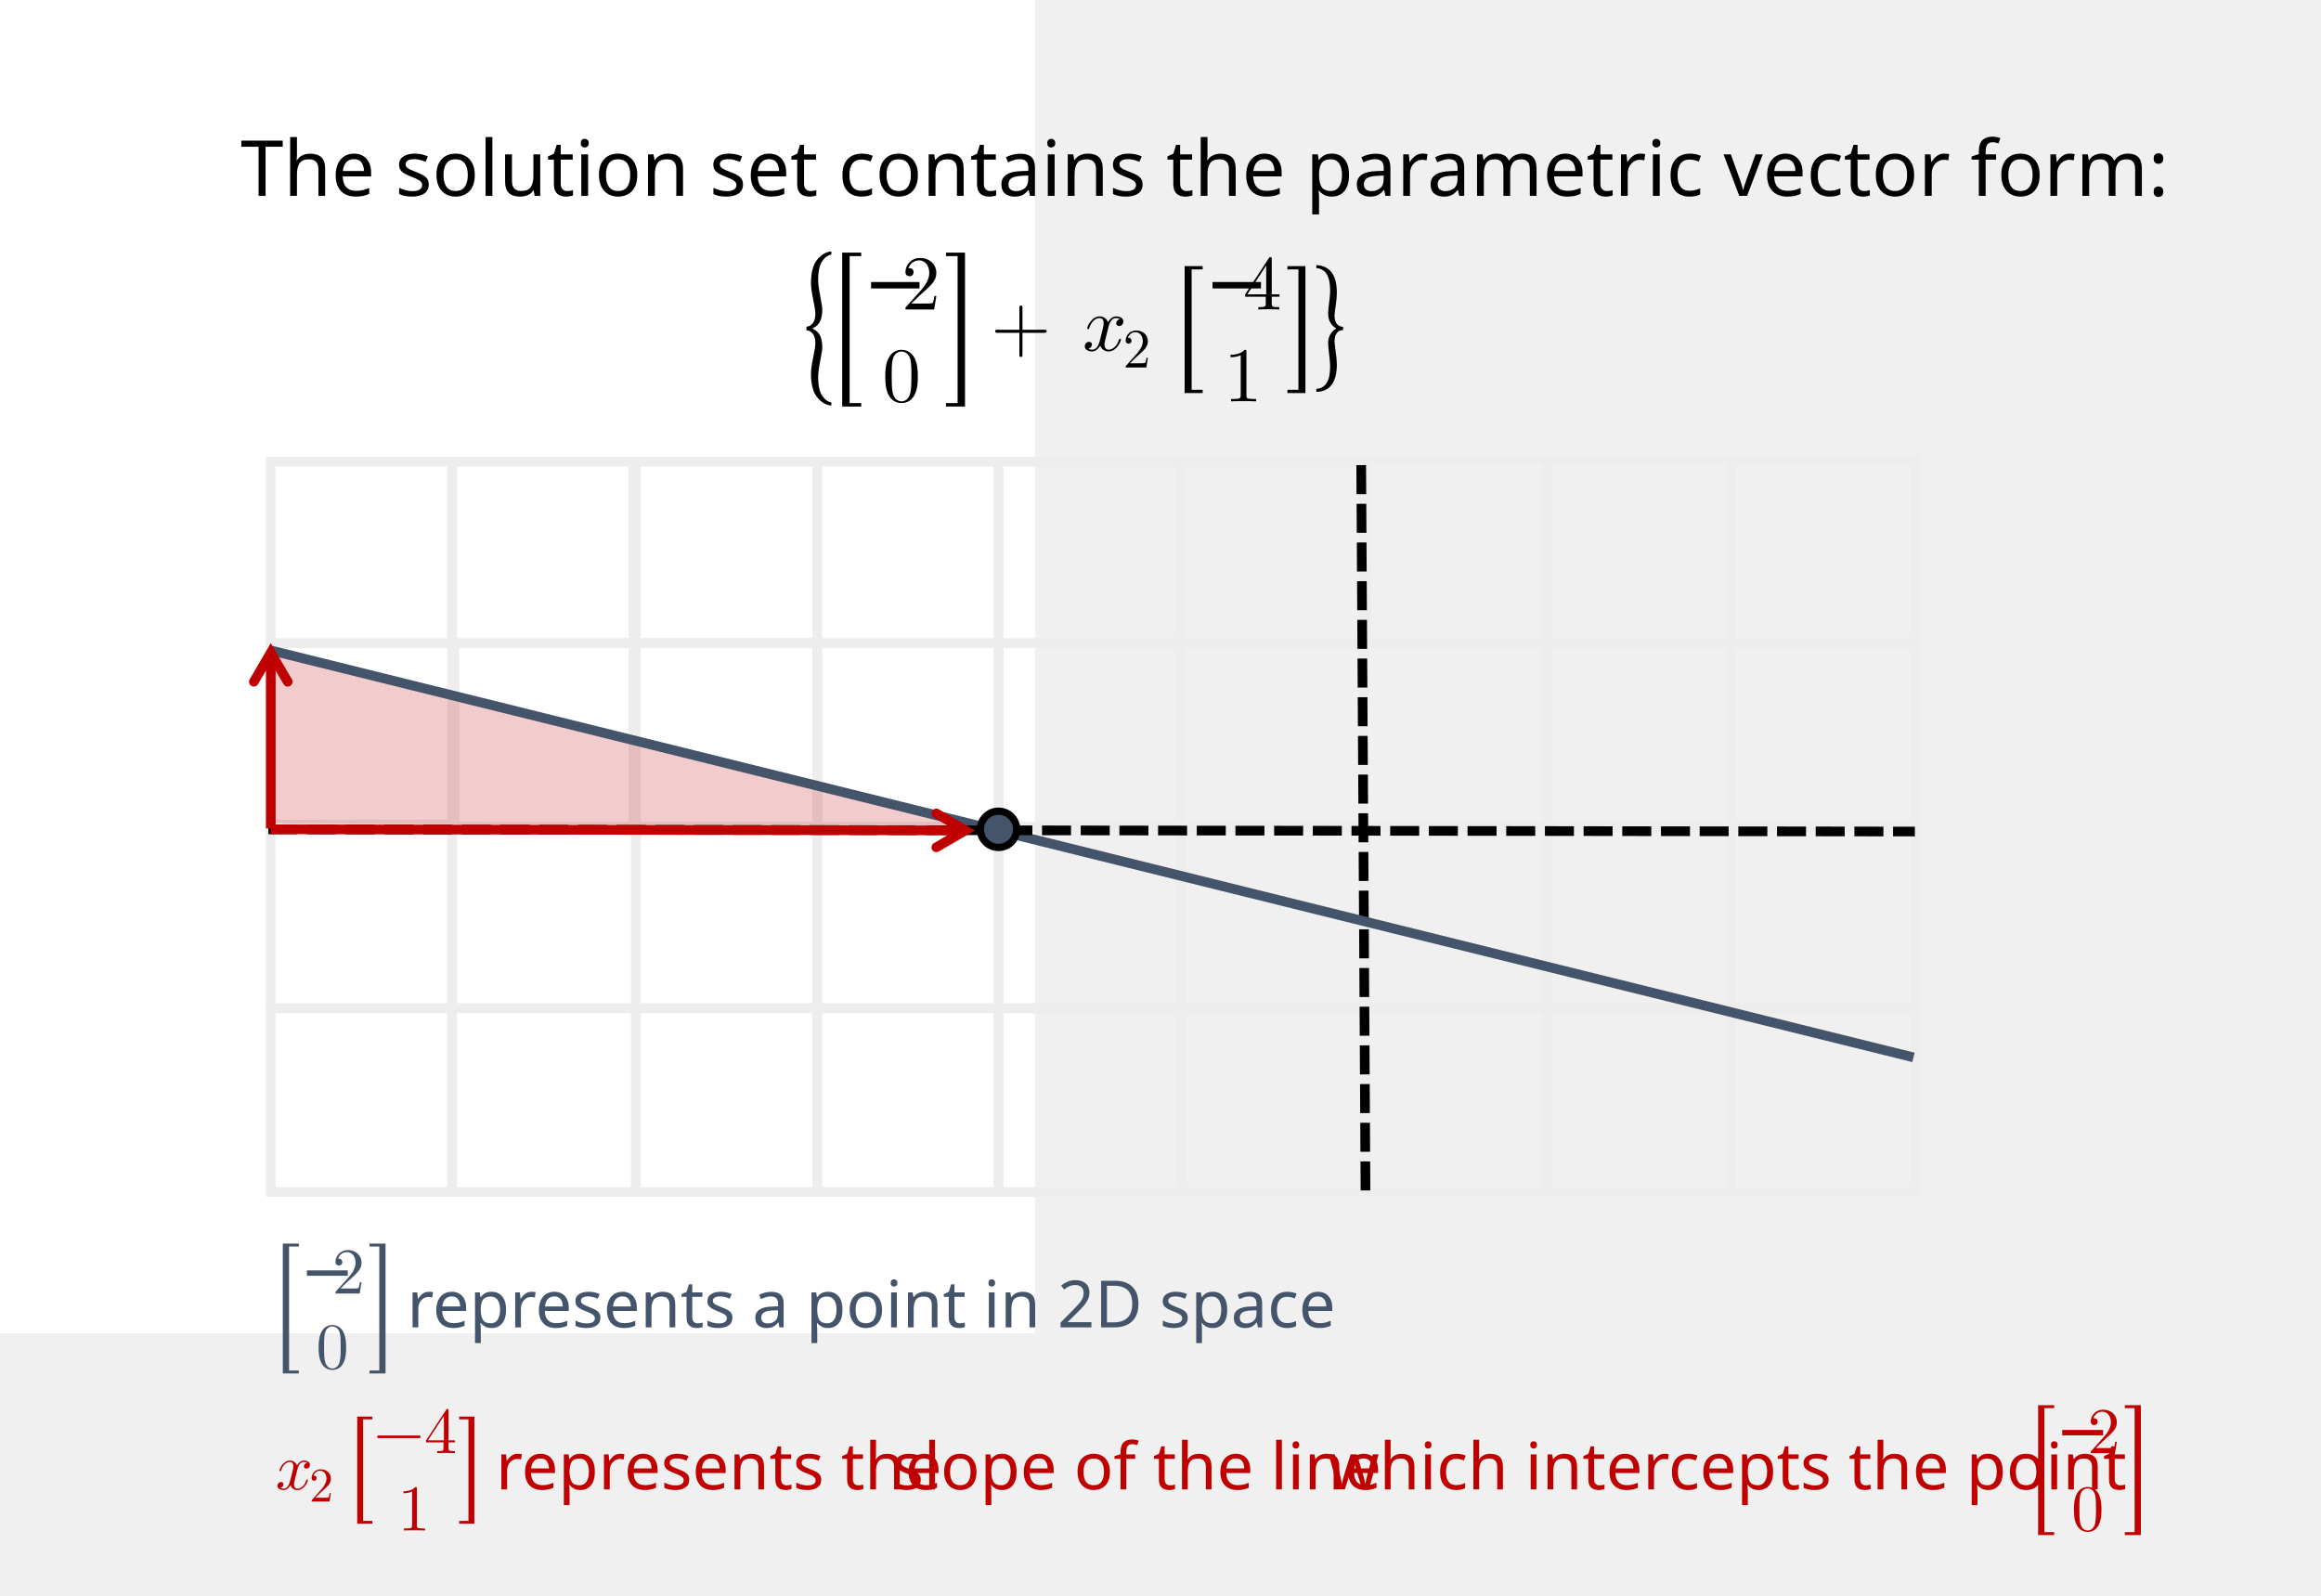
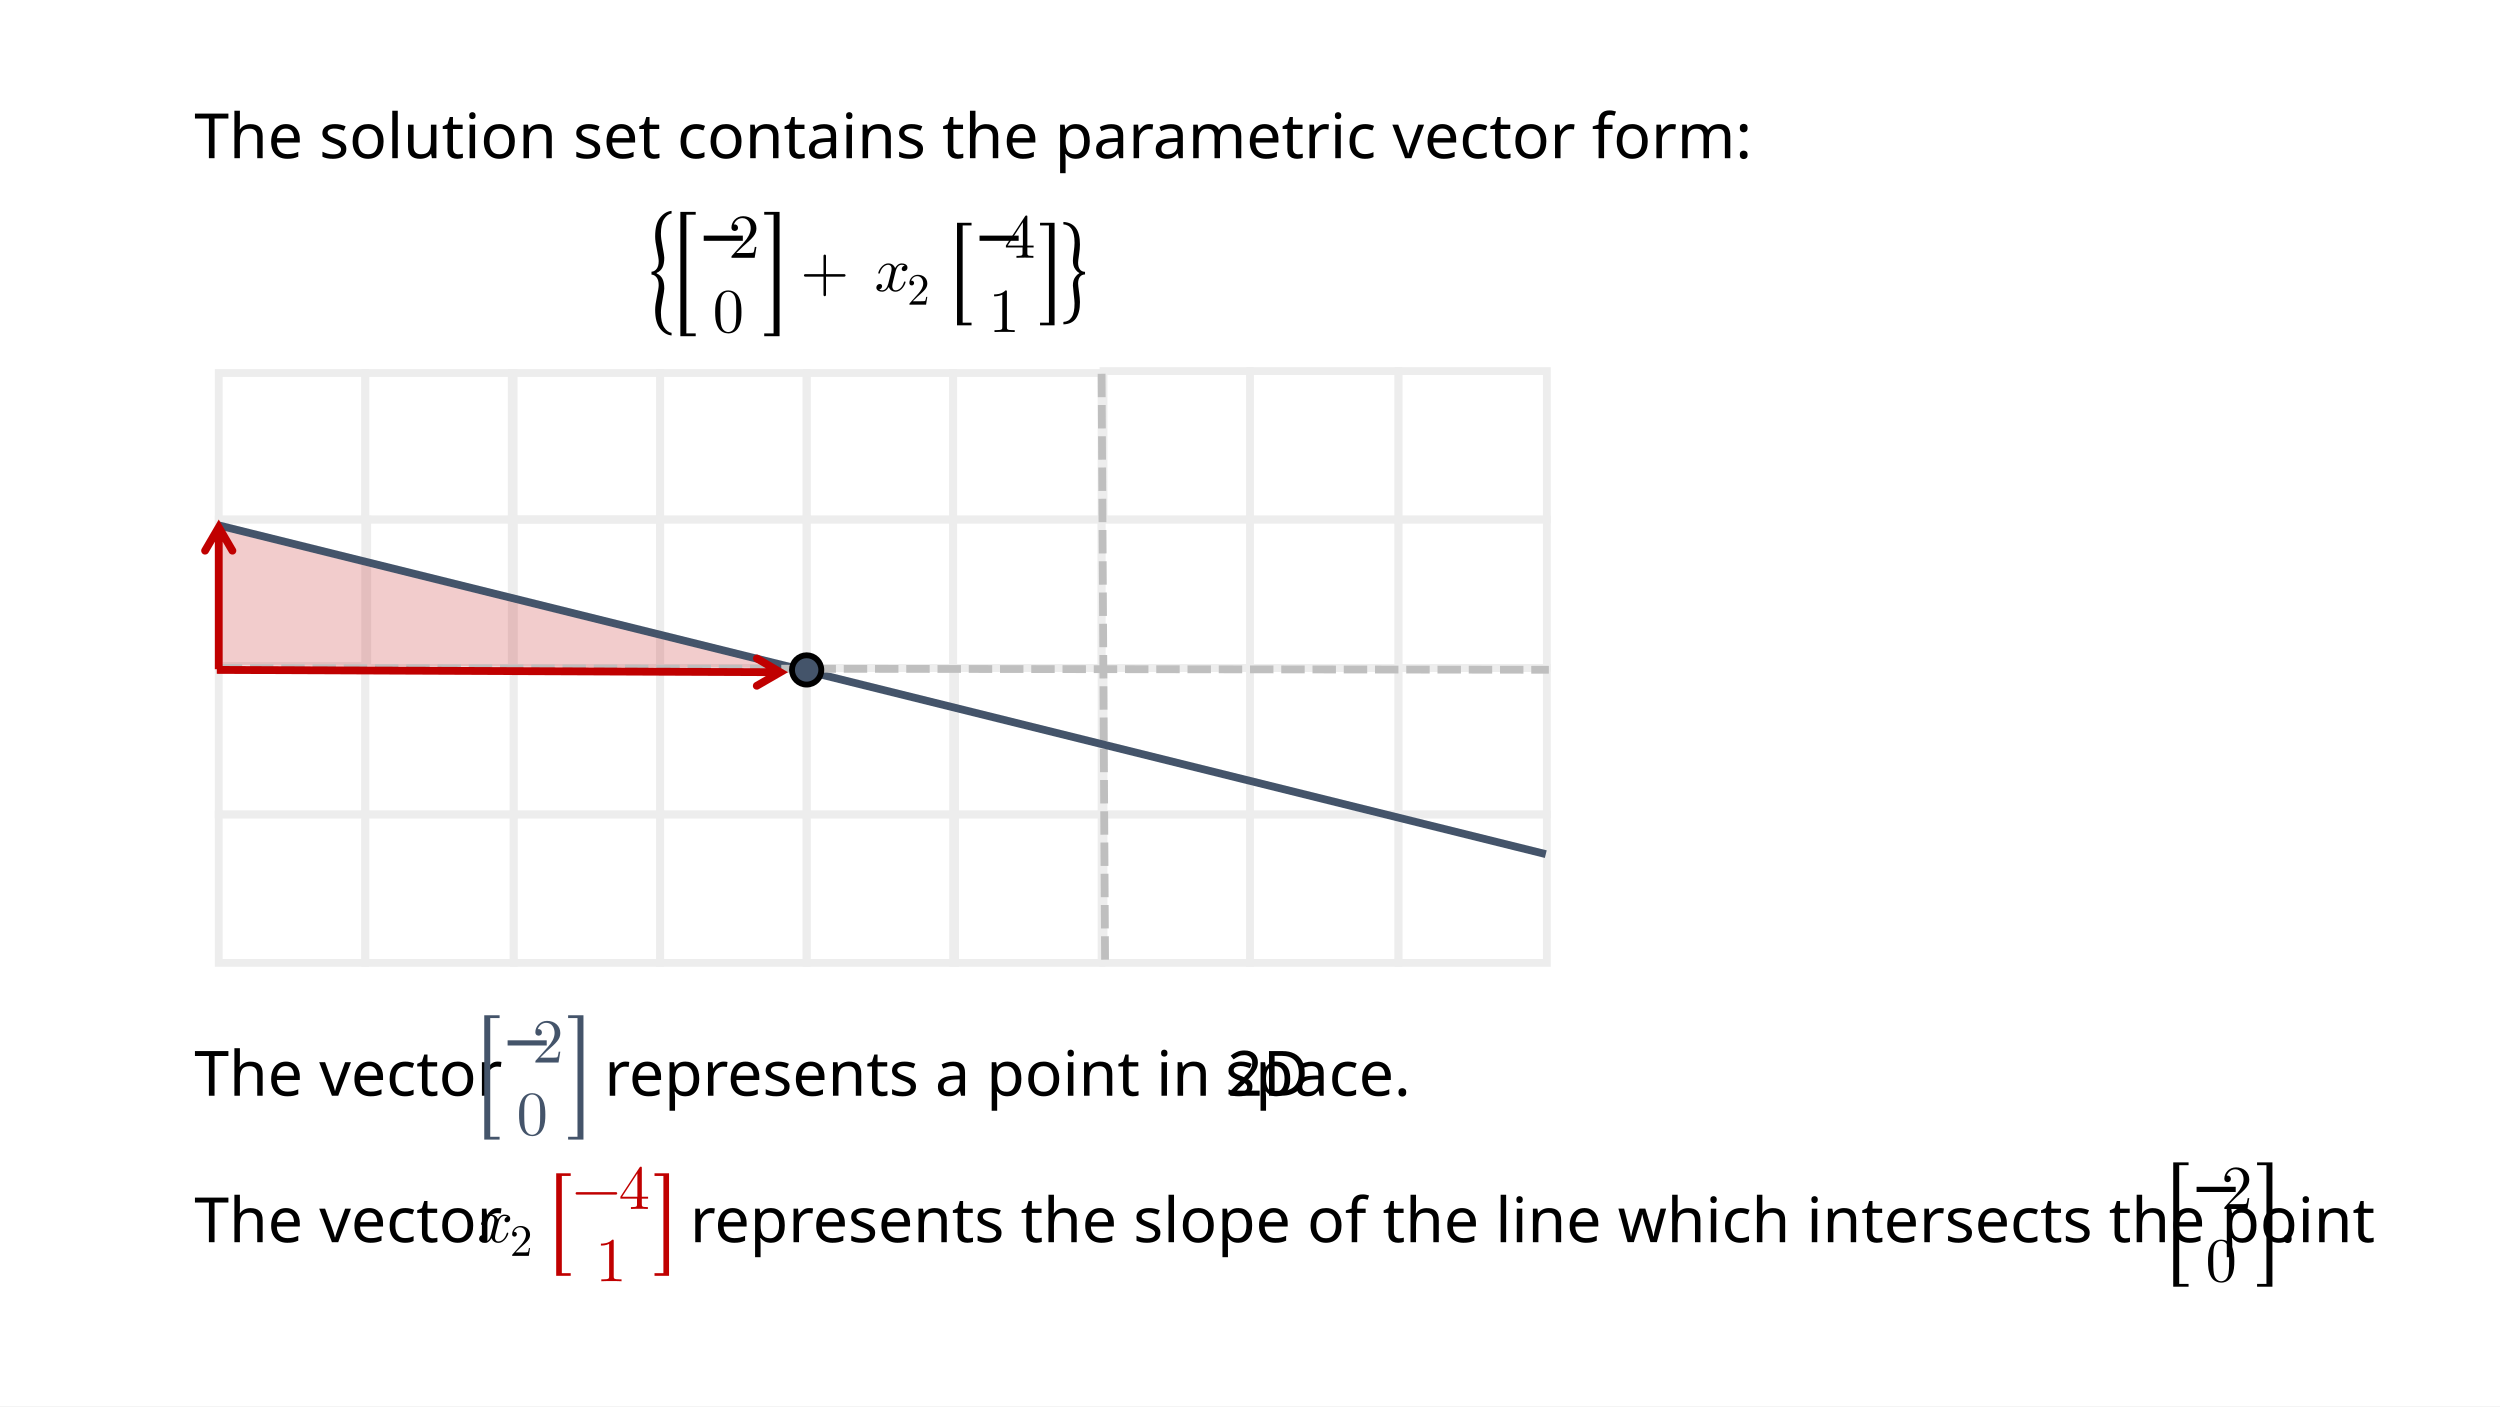
- <svg xmlns="http://www.w3.org/2000/svg" width="960" height="660" overflow="hidden" version="1.1" id="svg163">
-   <defs id="defs5">
+ <svg xmlns="http://www.w3.org/2000/svg" width="1280" height="720" overflow="hidden">
+   <defs>
    <clipPath id="clip0">
-       <rect x="0" y="0" width="1280" height="720" id="rect2" />
+       <rect x="0" y="0" width="1280" height="720" />
    </clipPath>
  </defs>
-   <g clip-path="url(#clip0)" id="g161">
-     <rect x="-851.949" y="-168.559" width="1280" height="720" fill="#ffffff" id="rect7" />
-     <text font-family="Calibri, Calibri_MSFontService, sans-serif" font-weight="400" font-size="32px" transform="translate(99.5018,81)" id="text9">The solution set contains the parametric vector form:</text>
-     <path d="M 336.204,135.719 V 136 c 1.406,0.615 2.409,1.557 3.008,2.828 0.599,1.271 0.898,2.922 0.898,4.953 0,0.688 -0.286,2.529 -0.859,5.523 -0.573,2.995 -0.859,5.221 -0.859,6.68 0,3.438 0.552,5.984 1.656,7.641 1.104,1.656 2.37,2.583 3.797,2.781 v 1.344 c -2.229,-0.208 -4.187,-1.365 -5.875,-3.469 -1.688,-2.104 -2.531,-5.338 -2.531,-9.703 -1e-5,-1.635 0.302,-3.878 0.906,-6.727 0.604,-2.849 0.906,-4.794 0.906,-5.836 0,-1.698 -0.346,-3.008 -1.039,-3.93 -0.693,-0.922 -1.576,-1.419 -2.648,-1.492 V 135.125 c 1.073,-0.073 1.956,-0.57 2.648,-1.492 0.693,-0.922 1.039,-2.232 1.039,-3.93 0,-1.042 -0.302,-2.987 -0.906,-5.836 -0.604,-2.849 -0.906,-5.091 -0.906,-6.727 -1e-5,-4.365 0.844,-7.599 2.531,-9.703 1.688,-2.104 3.646,-3.26 5.875,-3.469 v 1.344 c -1.427,0.198 -2.693,1.125 -3.797,2.781 -1.104,1.656 -1.656,4.203 -1.656,7.641 0,1.458 0.286,3.685 0.859,6.68 0.573,2.995 0.859,4.836 0.859,5.523 0,2.031 -0.299,3.682 -0.898,4.953 -0.599,1.271 -1.602,2.214 -3.008,2.828 z" id="path11" />
-     <path d="m 391.28,104.484 h 7.86 v 63.656 h -7.86 v -1.437 h 4.797 v -60.781 h -4.797 z m -42.934,0 h 7.86 v 1.438 h -4.797 v 60.781 h 4.797 v 1.437 h -7.86 z" fill-rule="evenodd" id="path13" />
-     <text font-family="Calibri, Calibri_MSFontService, sans-serif" font-weight="400" font-size="32px" id="text27" x="356.911" y="128">−<tspan font-family="'Cambria Math', 'Cambria Math_MSFontService', sans-serif" font-size="32px" x="372.911" y="128" id="tspan15">2</tspan>
-       <tspan font-family="'Cambria Math', 'Cambria Math_MSFontService', sans-serif" font-size="32px" x="364.911" y="166" id="tspan17">0</tspan>
-       <tspan font-family="'Cambria Math', 'Cambria Math_MSFontService', sans-serif" font-size="32px" x="409.818" y="145" id="tspan19">+</tspan>
-       <tspan font-family="'Cambria Math', 'Cambria Math_MSFontService', sans-serif" font-size="32px" x="437.204" y="145" id="tspan21" />
-       <tspan font-family="'Cambria Math', 'Cambria Math_MSFontService', sans-serif" font-size="32px" x="447.764" y="145" id="tspan23">𝑥</tspan>
-       <tspan font-family="'Cambria Math', 'Cambria Math_MSFontService', sans-serif" font-size="23px" x="464.451" y="152" id="tspan25">2</tspan>
+   <g clip-path="url(#clip0)">
+     <rect x="0" y="0" width="1280" height="720" fill="#FFFFFF" />
+     <text font-family="Calibri,Calibri_MSFontService,sans-serif" font-weight="400" font-size="32" transform="translate(99.5018 81)">The solution set contains the parametric vector form:</text>
+     <path d="M3.812-9.281 3.812-9C5.219-8.385 6.221-7.443 6.82-6.172 7.419-4.901 7.719-3.25 7.719-1.219 7.719-0.531 7.432 1.31 6.859 4.305 6.286 7.299 6 9.526 6 10.984 6 14.422 6.552 16.969 7.656 18.625 8.76 20.281 10.026 21.208 11.453 21.406L11.453 22.75C9.224 22.542 7.266 21.385 5.578 19.281 3.891 17.177 3.047 13.943 3.047 9.578 3.047 7.943 3.349 5.701 3.953 2.852 4.557 0.003 4.859-1.943 4.859-2.984 4.859-4.682 4.513-5.992 3.82-6.914 3.128-7.836 2.245-8.333 1.172-8.406L1.172-9.875C2.245-9.948 3.128-10.445 3.82-11.367 4.513-12.289 4.859-13.599 4.859-15.297 4.859-16.338 4.557-18.284 3.953-21.133 3.349-23.982 3.047-26.224 3.047-27.859 3.047-32.224 3.891-35.458 5.578-37.562 7.266-39.667 9.224-40.823 11.453-41.031L11.453-39.688C10.026-39.49 8.76-38.562 7.656-36.906 6.552-35.25 6-32.703 6-29.266 6-27.807 6.286-25.581 6.859-22.586 7.432-19.591 7.719-17.75 7.719-17.062 7.719-15.031 7.419-13.38 6.82-12.109 6.221-10.838 5.219-9.896 3.812-9.281Z" transform="translate(332.391 149)" />
+     <path d="M391.28 108.484 399.14 108.484 399.14 172.14 391.28 172.14 391.28 170.703 396.077 170.703 396.077 109.922 391.28 109.922ZM348.346 108.484 356.206 108.484 356.206 109.922 351.409 109.922 351.409 170.703 356.206 170.703 356.206 172.14 348.346 172.14Z" fill-rule="evenodd" />
+     <text font-family="Calibri,Calibri_MSFontService,sans-serif" font-weight="400" font-size="32" transform="translate(356.911 132)">−<tspan font-family="Cambria Math,Cambria Math_MSFontService,sans-serif" font-size="32" x="16" y="0">2</tspan>
+       <tspan font-family="Cambria Math,Cambria Math_MSFontService,sans-serif" font-size="32" x="8" y="38">0</tspan>
+       <tspan font-family="Cambria Math,Cambria Math_MSFontService,sans-serif" font-size="32" x="52.907" y="17">+</tspan>
+       <tspan font-family="Cambria Math,Cambria Math_MSFontService,sans-serif" font-size="32" x="80.293" y="17"> </tspan>
+       <tspan font-family="Cambria Math,Cambria Math_MSFontService,sans-serif" font-size="32" x="90.853" y="17">𝑥</tspan>
+       <tspan font-family="Cambria Math,Cambria Math_MSFontService,sans-serif" font-size="23" x="107.54" y="24">2</tspan>
    </text>
-     <path d="m 532.5,110.067 h 7.438 v 52.5 H 532.5 v -1.36 h 4.547 V 111.426 H 532.5 Z m -42.509,0 h 7.437 v 1.359 h -4.547 v 49.781 h 4.547 v 1.36 h -7.437 z" fill-rule="evenodd" id="path29" />
-     <text font-family="Calibri, Calibri_MSFontService, sans-serif" font-weight="400" font-size="32px" id="text35" x="498.131" y="128">−<tspan font-family="'Cambria Math', 'Cambria Math_MSFontService', sans-serif" font-size="32px" x="514.131" y="128" id="tspan31">4</tspan>
-       <tspan font-family="'Cambria Math', 'Cambria Math_MSFontService', sans-serif" font-size="32px" x="506.131" y="166" id="tspan33">1</tspan>
+     <path d="M532.5 114.067 539.938 114.067 539.938 166.567 532.5 166.567 532.5 165.207 537.047 165.207 537.047 115.426 532.5 115.426ZM489.991 114.067 497.428 114.067 497.428 115.426 492.881 115.426 492.881 165.207 497.428 165.207 497.428 166.567 489.991 166.567Z" fill-rule="evenodd" />
+     <text font-family="Calibri,Calibri_MSFontService,sans-serif" font-weight="400" font-size="32" transform="translate(498.131 132)">−<tspan font-family="Cambria Math,Cambria Math_MSFontService,sans-serif" font-size="32" x="16" y="0">4</tspan>
+       <tspan font-family="Cambria Math,Cambria Math_MSFontService,sans-serif" font-size="32" x="8" y="38">1</tspan>
    </text>
-     <path d="m 555.531,136.516 c -1.167,0.031 -2.05,0.461 -2.648,1.289 -0.599,0.828 -0.898,1.956 -0.898,3.383 0,0.573 0.159,1.995 0.477,4.266 0.318,2.271 0.477,4.005 0.477,5.203 0,3.635 -0.688,6.427 -2.062,8.375 -1.375,1.948 -3.516,2.964 -6.422,3.047 v -1.25 c 0.917,-0.062 1.724,-0.284 2.422,-0.664 0.698,-0.38 1.302,-0.956 1.812,-1.727 0.51,-0.75 0.885,-1.719 1.125,-2.906 0.24,-1.187 0.359,-2.615 0.359,-4.281 0,-0.74 -0.141,-2.305 -0.422,-4.695 -0.281,-2.391 -0.422,-3.846 -0.422,-4.367 0,-1.792 0.38,-3.208 1.141,-4.25 0.76,-1.042 1.458,-1.688 2.094,-1.938 v -0.312 c -0.635,-0.229 -1.333,-0.878 -2.094,-1.945 -0.76,-1.068 -1.141,-2.492 -1.141,-4.273 0,-0.792 0.141,-2.221 0.422,-4.289 0.281,-2.068 0.422,-3.68 0.422,-4.836 0,-1.656 -0.133,-3.07 -0.398,-4.242 -0.266,-1.172 -0.648,-2.133 -1.148,-2.883 -0.5,-0.75 -1.102,-1.31 -1.805,-1.68 -0.703,-0.37 -1.492,-0.586 -2.367,-0.648 v -1.25 c 2.75,0.135 4.852,1.13 6.305,2.984 1.453,1.854 2.18,4.724 2.18,8.609 0,1.396 -0.159,3.13 -0.477,5.203 -0.318,2.073 -0.477,3.422 -0.477,4.047 0,1.458 0.302,2.599 0.906,3.422 0.604,0.823 1.484,1.245 2.641,1.266 z" id="path37" />
-     <path d="m 152.834,514.341 h 6.631 v 53.71 h -6.631 v -1.213 h 4.047 v -51.284 h -4.047 z m -35.861,0 h 6.631 v 1.213 h -4.047 v 51.284 h 4.047 v 1.213 h -6.631 z" fill="#44546a" fill-rule="evenodd" id="path39" />
-     <text fill="#44546a" font-family="Calibri, Calibri_MSFontService, sans-serif" font-weight="400" font-size="27px" id="text51" x="124.074" y="535">−<tspan font-family="'Cambria Math', 'Cambria Math_MSFontService', sans-serif" font-size="27px" x="137.407" y="535" id="tspan41">2</tspan>
-       <tspan font-family="'Cambria Math', 'Cambria Math_MSFontService', sans-serif" font-size="27px" x="130.741" y="566" id="tspan43">0</tspan>
-       <tspan font-size="27px" x="168.347" y="549" id="tspan45">represents a point in 2D space</tspan>
-       <tspan fill="#c00000" font-family="'Cambria Math', 'Cambria Math_MSFontService', sans-serif" font-size="27px" x="113.967" y="616" id="tspan47">𝑥</tspan>
-       <tspan fill="#c00000" font-family="'Cambria Math', 'Cambria Math_MSFontService', sans-serif" font-size="20px" x="127.874" y="621" id="tspan49">2</tspan>
+     <path d="M12.047-8.484C10.88-8.453 9.997-8.023 9.398-7.195 8.799-6.367 8.5-5.24 8.5-3.812 8.5-3.24 8.659-1.818 8.977 0.453 9.294 2.724 9.453 4.458 9.453 5.656 9.453 9.292 8.766 12.083 7.391 14.031 6.016 15.979 3.875 16.995 0.969 17.078L0.969 15.828C1.885 15.766 2.693 15.544 3.391 15.164 4.089 14.784 4.693 14.208 5.203 13.438 5.714 12.688 6.089 11.719 6.328 10.531 6.568 9.344 6.688 7.917 6.688 6.25 6.688 5.51 6.547 3.945 6.266 1.555 5.984-0.836 5.844-2.292 5.844-2.812 5.844-4.604 6.224-6.021 6.984-7.062 7.745-8.104 8.443-8.75 9.078-9L9.078-9.312C8.443-9.542 7.745-10.19 6.984-11.258 6.224-12.325 5.844-13.75 5.844-15.531 5.844-16.323 5.984-17.753 6.266-19.82 6.547-21.888 6.688-23.5 6.688-24.656 6.688-26.312 6.555-27.727 6.289-28.898 6.023-30.07 5.641-31.031 5.141-31.781 4.641-32.531 4.039-33.091 3.336-33.461 2.633-33.831 1.844-34.047 0.969-34.109L0.969-35.359C3.719-35.224 5.82-34.229 7.273-32.375 8.727-30.521 9.453-27.651 9.453-23.766 9.453-22.37 9.294-20.635 8.977-18.562 8.659-16.49 8.5-15.141 8.5-14.516 8.5-13.057 8.802-11.917 9.406-11.094 10.01-10.271 10.891-9.849 12.047-9.828Z" transform="translate(543.484 149)" />
+     <text font-family="Calibri,Calibri_MSFontService,sans-serif" font-weight="400" font-size="32" transform="translate(99.5018 561)">The vector</text>
+     <path d="M290.872 519.814 298.731 519.814 298.731 583.47 290.872 583.47 290.872 582.033 295.669 582.033 295.669 521.252 290.872 521.252ZM247.938 519.814 255.797 519.814 255.797 521.252 251 521.252 251 582.033 255.797 582.033 255.797 583.47 247.938 583.47Z" fill="#44546A" fill-rule="evenodd" />
+     <text fill="#44546A" font-family="Calibri,Calibri_MSFontService,sans-serif" font-weight="400" font-size="32" transform="translate(256.502 544)">−<tspan font-family="Cambria Math,Cambria Math_MSFontService,sans-serif" font-size="32" x="16" y="0">2</tspan>
+       <tspan font-family="Cambria Math,Cambria Math_MSFontService,sans-serif" font-size="32" x="8" y="37">0</tspan>
+       <tspan fill="#000000" font-size="32" x="52.96" y="17">represents a point in 2D </tspan>
+       <tspan fill="#000000" font-size="32" x="370.853" y="17">space.</tspan>
+       <tspan fill="#000000" font-size="32" x="-157" y="92">The vector </tspan>
+       <tspan fill="#000000" font-family="Cambria Math,Cambria Math_MSFontService,sans-serif" font-size="32" x="-12.127" y="92">𝑥</tspan>
+       <tspan fill="#000000" font-family="Cambria Math,Cambria Math_MSFontService,sans-serif" font-size="23" x="4.56" y="99">2</tspan>
    </text>
-     <path d="m 189.927,585.885 h 6.276 v 44.297 h -6.276 v -1.147 h 3.837 v -42.003 h -3.837 z m -42.174,0 h 6.276 v 1.147 h -3.837 v 42.003 h 3.837 v 1.147 h -6.276 z" fill="#c00000" fill-rule="evenodd" id="path53" />
-     <text fill="#c00000" font-family="'Cambria Math', 'Cambria Math_MSFontService', sans-serif" font-weight="400" font-size="27px" id="text63" x="154.501" y="601">−4<tspan font-size="27px" x="164.501" y="633" id="tspan55">1</tspan>
-       <tspan font-family="Calibri, Calibri_MSFontService, sans-serif" font-size="27px" x="205.074" y="616" id="tspan57">represents the</tspan>
-       <tspan font-family="Calibri, Calibri_MSFontService, sans-serif" font-size="27px" x="369.121" y="616" id="tspan59">slope of the line</tspan>
-       <tspan font-family="Calibri, Calibri_MSFontService, sans-serif" font-size="27px" x="549.288" y="616" id="tspan61">which intercepts the point</tspan>
+     <path d="M335.112 600.722 342.549 600.722 342.549 653.222 335.112 653.222 335.112 651.862 339.659 651.862 339.659 602.081 335.112 602.081ZM284.769 600.722 292.206 600.722 292.206 602.081 287.659 602.081 287.659 651.862 292.206 651.862 292.206 653.222 284.769 653.222Z" fill="#C00000" fill-rule="evenodd" />
+     <text fill="#C00000" font-family="Cambria Math,Cambria Math_MSFontService,sans-serif" font-weight="400" font-size="32" transform="translate(292.909 619)">−<tspan font-size="32" x="23.833" y="0">4</tspan>
+       <tspan font-size="32" x="11.913" y="37">1</tspan>
+       <tspan fill="#000000" font-family="Calibri,Calibri_MSFontService,sans-serif" font-size="32" x="60.353" y="17">represents the slope of the line which intersects the point</tspan>
    </text>
-     <path d="m 878.861,581.178 h 6.631 v 53.71 h -6.631 v -1.213 h 4.047 v -51.284 h -4.047 z m -35.861,0 h 6.631 v 1.213 h -4.047 v 51.284 h 4.047 v 1.213 H 843 Z" fill="#c00000" fill-rule="evenodd" id="path65" />
-     <text fill="#c00000" font-family="Calibri, Calibri_MSFontService, sans-serif" font-weight="400" font-size="27px" id="text71" x="850.101" y="601">−<tspan font-family="'Cambria Math', 'Cambria Math_MSFontService', sans-serif" font-size="27px" x="863.434" y="601" id="tspan67">2</tspan>
-       <tspan font-family="'Cambria Math', 'Cambria Math_MSFontService', sans-serif" font-size="27px" x="856.768" y="633" id="tspan69">0</tspan>
+     <path d="M1155.62 595.139 1163.48 595.139 1163.48 658.795 1155.62 658.795 1155.62 657.358 1160.42 657.358 1160.42 596.577 1155.62 596.577ZM1112.69 595.139 1120.55 595.139 1120.55 596.577 1115.75 596.577 1115.75 657.358 1120.55 657.358 1120.55 658.795 1112.69 658.795Z" fill-rule="evenodd" />
+     <text font-family="Calibri,Calibri_MSFontService,sans-serif" font-weight="400" font-size="32" transform="translate(1121.26 619)">−<tspan font-family="Cambria Math,Cambria Math_MSFontService,sans-serif" font-size="32" x="16" y="0">2</tspan>
+       <tspan font-family="Cambria Math,Cambria Math_MSFontService,sans-serif" font-size="32" x="8" y="37">0</tspan>
+       <tspan font-size="32" x="45.793" y="17">.</tspan>
    </text>
-     <rect x="716" y="417" width="76" height="76" stroke="#ededed" stroke-width="4" stroke-miterlimit="8" fill="none" id="rect73" />
-     <rect x="716" y="342" width="76" height="75" stroke="#ededed" stroke-width="4" stroke-miterlimit="8" fill="none" id="rect75" />
-     <rect x="716" y="266" width="76" height="76" stroke="#ededed" stroke-width="4" stroke-miterlimit="8" fill="none" id="rect77" />
-     <rect x="716" y="190" width="76" height="76" stroke="#ededed" stroke-width="4" stroke-miterlimit="8" fill="none" id="rect79" />
-     <rect x="187" y="417" width="76" height="76" stroke="#ededed" stroke-width="4" stroke-miterlimit="8" fill="none" id="rect81" />
-     <rect x="112" y="417" width="75" height="76" stroke="#ededed" stroke-width="4" stroke-miterlimit="8" fill="none" id="rect83" />
-     <rect x="263" y="417" width="75" height="76" stroke="#ededed" stroke-width="4" stroke-miterlimit="8" fill="none" id="rect85" />
-     <rect x="263" y="342" width="75" height="75" stroke="#ededed" stroke-width="4" stroke-miterlimit="8" fill="none" id="rect87" />
-     <rect x="338" y="417" width="75" height="76" stroke="#ededed" stroke-width="4" stroke-miterlimit="8" fill="none" id="rect89" />
-     <rect x="338" y="342" width="75" height="75" stroke="#ededed" stroke-width="4" stroke-miterlimit="8" fill="none" id="rect91" />
-     <rect x="338" y="191" width="75" height="75" stroke="#ededed" stroke-width="4" stroke-miterlimit="8" fill="none" id="rect93" />
-     <rect x="262" y="191" width="76" height="75" stroke="#ededed" stroke-width="4" stroke-miterlimit="8" fill="none" id="rect95" />
-     <rect x="187" y="342" width="76" height="75" stroke="#ededed" stroke-width="4" stroke-miterlimit="8" fill="none" id="rect97" />
-     <rect x="112" y="342" width="75" height="75" stroke="#ededed" stroke-width="4" stroke-miterlimit="8" fill="none" id="rect99" />
-     <rect x="187" y="191" width="76" height="75" stroke="#ededed" stroke-width="4" stroke-miterlimit="8" fill="none" id="rect101" />
-     <rect x="112" y="191" width="75" height="75" stroke="#ededed" stroke-width="4" stroke-miterlimit="8" fill="none" id="rect103" />
-     <rect x="413" y="417" width="76" height="76" stroke="#ededed" stroke-width="4" stroke-miterlimit="8" fill="none" id="rect105" />
-     <rect x="413" y="342" width="76" height="75" stroke="#ededed" stroke-width="4" stroke-miterlimit="8" fill="none" id="rect107" />
-     <rect x="488" y="417" width="76" height="76" stroke="#ededed" stroke-width="4" stroke-miterlimit="8" fill="none" id="rect109" />
-     <rect x="488" y="342" width="76" height="75" stroke="#ededed" stroke-width="4" stroke-miterlimit="8" fill="none" id="rect111" />
-     <rect x="488" y="266" width="76" height="76" stroke="#ededed" stroke-width="4" stroke-miterlimit="8" fill="none" id="rect113" />
-     <rect x="488" y="191" width="76" height="75" stroke="#ededed" stroke-width="4" stroke-miterlimit="8" fill="none" id="rect115" />
-     <rect x="413" y="191" width="75" height="75" stroke="#ededed" stroke-width="4" stroke-miterlimit="8" fill="none" id="rect117" />
-     <rect x="565" y="417" width="75" height="76" stroke="#ededed" stroke-width="4" stroke-miterlimit="8" fill="none" id="rect119" />
-     <rect x="565" y="342" width="75" height="75" stroke="#ededed" stroke-width="4" stroke-miterlimit="8" fill="none" id="rect121" />
-     <rect x="640" y="417" width="76" height="76" stroke="#ededed" stroke-width="4" stroke-miterlimit="8" fill="none" id="rect123" />
-     <rect x="640" y="342" width="76" height="75" stroke="#ededed" stroke-width="4" stroke-miterlimit="8" fill="none" id="rect125" />
-     <rect x="640" y="266" width="76" height="76" stroke="#ededed" stroke-width="4" stroke-miterlimit="8" fill="none" id="rect127" />
-     <rect x="640" y="190" width="76" height="76" stroke="#ededed" stroke-width="4" stroke-miterlimit="8" fill="none" id="rect129" />
-     <rect x="564" y="266" width="76" height="76" stroke="#ededed" stroke-width="4" stroke-miterlimit="8" fill="none" id="rect131" />
-     <rect x="565" y="190" width="75" height="76" stroke="#ededed" stroke-width="4" stroke-miterlimit="8" fill="none" id="rect133" />
-     <path d="M 564.79,492.362 563,190" stroke="#000000" stroke-width="4" stroke-miterlimit="8" stroke-dasharray="12, 4" fill="none" fill-rule="evenodd" id="path135" />
-     <rect x="338" y="266" width="75" height="76" stroke="#ededed" stroke-width="4" stroke-miterlimit="8" fill="none" id="rect137" />
-     <rect x="262" y="266" width="76" height="76" stroke="#ededed" stroke-width="4" stroke-miterlimit="8" fill="none" id="rect139" />
-     <rect x="263" y="266" width="75" height="76" stroke="#ededed" stroke-width="4" stroke-miterlimit="8" fill="none" id="rect141" />
-     <rect x="187" y="266" width="76" height="76" stroke="#ededed" stroke-width="4" stroke-miterlimit="8" fill="none" id="rect143" />
-     <rect x="413" y="266" width="75" height="76" stroke="#ededed" stroke-width="4" stroke-miterlimit="8" fill="none" id="rect145" />
-     <rect x="112" y="266" width="76" height="75" stroke="#ededed" stroke-width="4" stroke-miterlimit="8" fill="none" id="rect147" />
-     <path d="m 112,269 v 71.569 L 412,342 Z" fill="#c00000" fill-rule="evenodd" fill-opacity="0.2" id="path149" />
-     <path d="M 112,269 791.44,437.325" stroke="#44546a" stroke-width="4" stroke-miterlimit="8" fill="none" fill-rule="evenodd" id="path151" />
-     <path d="m 111,343 681.016,0.921" stroke="#000000" stroke-width="4" stroke-miterlimit="8" stroke-dasharray="12, 4" fill="none" fill-rule="evenodd" id="path153" />
-     <path d="m 405.5,343 c 0,-4.142 3.358,-7.5 7.5,-7.5 4.142,0 7.5,3.358 7.5,7.5 0,4.142 -3.358,7.5 -7.5,7.5 -4.142,0 -7.5,-3.358 -7.5,-7.5 z" stroke="#000000" stroke-width="3" stroke-miterlimit="8" fill="#44546a" fill-rule="evenodd" id="path155" />
-     <path d="M 2,-2.74007e-6 2,72.671 h -4 L -2,2.74007e-6 Z M 8.728,61.679 1.05587e-4,76.64 -8.727,61.679 c -0.557,-0.954 -0.234,-2.179 0.72,-2.735 0.954,-0.556 2.179,-0.234 2.735,0.72 l 7,12 h -3.455 l 7,-12 c 0.557,-0.954 1.781,-1.276 2.735,-0.72 0.954,0.557 1.276,1.781 0.72,2.735 z" fill="#c00000" transform="matrix(1,0,0,-1,112,342.631)" id="path157" />
-     <path d="m 112.003,341 287.295,0.457 -0.006,4 L 111.997,345 Z m 276.312,-6.288 14.947,8.751 -14.975,8.704 c -0.955,0.555 -2.179,0.231 -2.734,-0.724 -0.555,-0.955 -0.231,-2.179 0.724,-2.734 l 12.011,-6.981 -0.006,3.455 -11.988,-7.019 c -0.954,-0.558 -1.274,-1.784 -0.716,-2.737 0.558,-0.953 1.783,-1.273 2.737,-0.715 z" fill="#c00000" id="path159" />
+     <rect x="716" y="417" width="76" height="76" stroke="#EDEDED" stroke-width="4" stroke-miterlimit="8" fill="none" />
+     <rect x="716" y="342" width="76" height="75" stroke="#EDEDED" stroke-width="4" stroke-miterlimit="8" fill="none" />
+     <rect x="716" y="266" width="76" height="76" stroke="#EDEDED" stroke-width="4" stroke-miterlimit="8" fill="none" />
+     <rect x="716" y="190" width="76" height="76" stroke="#EDEDED" stroke-width="4" stroke-miterlimit="8" fill="none" />
+     <rect x="187" y="417" width="76" height="76" stroke="#EDEDED" stroke-width="4" stroke-miterlimit="8" fill="none" />
+     <rect x="112" y="417" width="75" height="76" stroke="#EDEDED" stroke-width="4" stroke-miterlimit="8" fill="none" />
+     <rect x="263" y="417" width="75" height="76" stroke="#EDEDED" stroke-width="4" stroke-miterlimit="8" fill="none" />
+     <rect x="263" y="342" width="75" height="75" stroke="#EDEDED" stroke-width="4" stroke-miterlimit="8" fill="none" />
+     <rect x="338" y="417" width="75" height="76" stroke="#EDEDED" stroke-width="4" stroke-miterlimit="8" fill="none" />
+     <rect x="338" y="342" width="75" height="75" stroke="#EDEDED" stroke-width="4" stroke-miterlimit="8" fill="none" />
+     <rect x="338" y="191" width="75" height="75" stroke="#EDEDED" stroke-width="4" stroke-miterlimit="8" fill="none" />
+     <rect x="262" y="191" width="76" height="75" stroke="#EDEDED" stroke-width="4" stroke-miterlimit="8" fill="none" />
+     <rect x="187" y="342" width="76" height="75" stroke="#EDEDED" stroke-width="4" stroke-miterlimit="8" fill="none" />
+     <rect x="112" y="342" width="75" height="75" stroke="#EDEDED" stroke-width="4" stroke-miterlimit="8" fill="none" />
+     <rect x="187" y="191" width="76" height="75" stroke="#EDEDED" stroke-width="4" stroke-miterlimit="8" fill="none" />
+     <rect x="112" y="191" width="75" height="75" stroke="#EDEDED" stroke-width="4" stroke-miterlimit="8" fill="none" />
+     <rect x="413" y="417" width="76" height="76" stroke="#EDEDED" stroke-width="4" stroke-miterlimit="8" fill="none" />
+     <rect x="413" y="342" width="76" height="75" stroke="#EDEDED" stroke-width="4" stroke-miterlimit="8" fill="none" />
+     <rect x="488" y="417" width="76" height="76" stroke="#EDEDED" stroke-width="4" stroke-miterlimit="8" fill="none" />
+     <rect x="488" y="342" width="76" height="75" stroke="#EDEDED" stroke-width="4" stroke-miterlimit="8" fill="none" />
+     <rect x="488" y="266" width="76" height="76" stroke="#EDEDED" stroke-width="4" stroke-miterlimit="8" fill="none" />
+     <rect x="488" y="191" width="76" height="75" stroke="#EDEDED" stroke-width="4" stroke-miterlimit="8" fill="none" />
+     <rect x="413" y="191" width="75" height="75" stroke="#EDEDED" stroke-width="4" stroke-miterlimit="8" fill="none" />
+     <rect x="565" y="417" width="75" height="76" stroke="#EDEDED" stroke-width="4" stroke-miterlimit="8" fill="none" />
+     <rect x="565" y="342" width="75" height="75" stroke="#EDEDED" stroke-width="4" stroke-miterlimit="8" fill="none" />
+     <rect x="640" y="417" width="76" height="76" stroke="#EDEDED" stroke-width="4" stroke-miterlimit="8" fill="none" />
+     <rect x="640" y="342" width="76" height="75" stroke="#EDEDED" stroke-width="4" stroke-miterlimit="8" fill="none" />
+     <rect x="640" y="266" width="76" height="76" stroke="#EDEDED" stroke-width="4" stroke-miterlimit="8" fill="none" />
+     <rect x="640" y="190" width="76" height="76" stroke="#EDEDED" stroke-width="4" stroke-miterlimit="8" fill="none" />
+     <rect x="564" y="266" width="76" height="76" stroke="#EDEDED" stroke-width="4" stroke-miterlimit="8" fill="none" />
+     <rect x="565" y="190" width="75" height="76" stroke="#EDEDED" stroke-width="4" stroke-miterlimit="8" fill="none" />
+     <path d="M565.79 491.362 564 189" stroke="#BFBFBF" stroke-width="4" stroke-miterlimit="8" stroke-dasharray="12 4" fill="none" fill-rule="evenodd" />
+     <rect x="338" y="266" width="75" height="76" stroke="#EDEDED" stroke-width="4" stroke-miterlimit="8" fill="none" />
+     <rect x="262" y="266" width="76" height="76" stroke="#EDEDED" stroke-width="4" stroke-miterlimit="8" fill="none" />
+     <rect x="263" y="266" width="75" height="76" stroke="#EDEDED" stroke-width="4" stroke-miterlimit="8" fill="none" />
+     <rect x="187" y="266" width="76" height="76" stroke="#EDEDED" stroke-width="4" stroke-miterlimit="8" fill="none" />
+     <rect x="413" y="266" width="75" height="76" stroke="#EDEDED" stroke-width="4" stroke-miterlimit="8" fill="none" />
+     <rect x="112" y="266" width="76" height="75" stroke="#EDEDED" stroke-width="4" stroke-miterlimit="8" fill="none" />
+     <path d="M112 269 112 340.569 412 342 112 269Z" fill="#C00000" fill-rule="evenodd" fill-opacity="0.2" />
+     <path d="M112 269 791.44 437.325" stroke="#44546A" stroke-width="4" stroke-miterlimit="8" fill="none" fill-rule="evenodd" />
+     <path d="M112 342 793.016 342.921" stroke="#BFBFBF" stroke-width="4" stroke-miterlimit="8" stroke-dasharray="12 4" fill="none" fill-rule="evenodd" />
+     <path d="M405.5 343C405.5 338.858 408.858 335.5 413 335.5 417.142 335.5 420.5 338.858 420.5 343 420.5 347.142 417.142 350.5 413 350.5 408.858 350.5 405.5 347.142 405.5 343Z" stroke="#000000" stroke-width="3" stroke-miterlimit="8" fill="#44546A" fill-rule="evenodd" />
+     <path d="M2-2.74007e-06 2 72.671-2 72.671-2 2.74007e-06ZM8.728 61.679 0 76.64-8.727 61.679C-9.284 60.724-8.962 59.5-8.008 58.943-7.054 58.387-5.829 58.709-5.272 59.663L1.728 71.663-1.727 71.663 5.273 59.663C5.829 58.709 7.054 58.387 8.008 58.943 8.962 59.5 9.284 60.724 8.728 61.679Z" fill="#C00000" transform="matrix(1 0 0 -1 112 342.631)" />
+     <path d="M111.008 341 399.498 342.178 399.481 346.178 110.992 345ZM388.535 335.406 403.461 344.195 388.464 352.861C387.508 353.414 386.284 353.086 385.732 352.13 385.179 351.174 385.506 349.95 386.463 349.398L398.491 342.447 398.477 345.902 386.506 338.853C385.554 338.292 385.237 337.066 385.797 336.115 386.357 335.163 387.583 334.846 388.535 335.406Z" fill="#C00000" />
  </g>
</svg>
